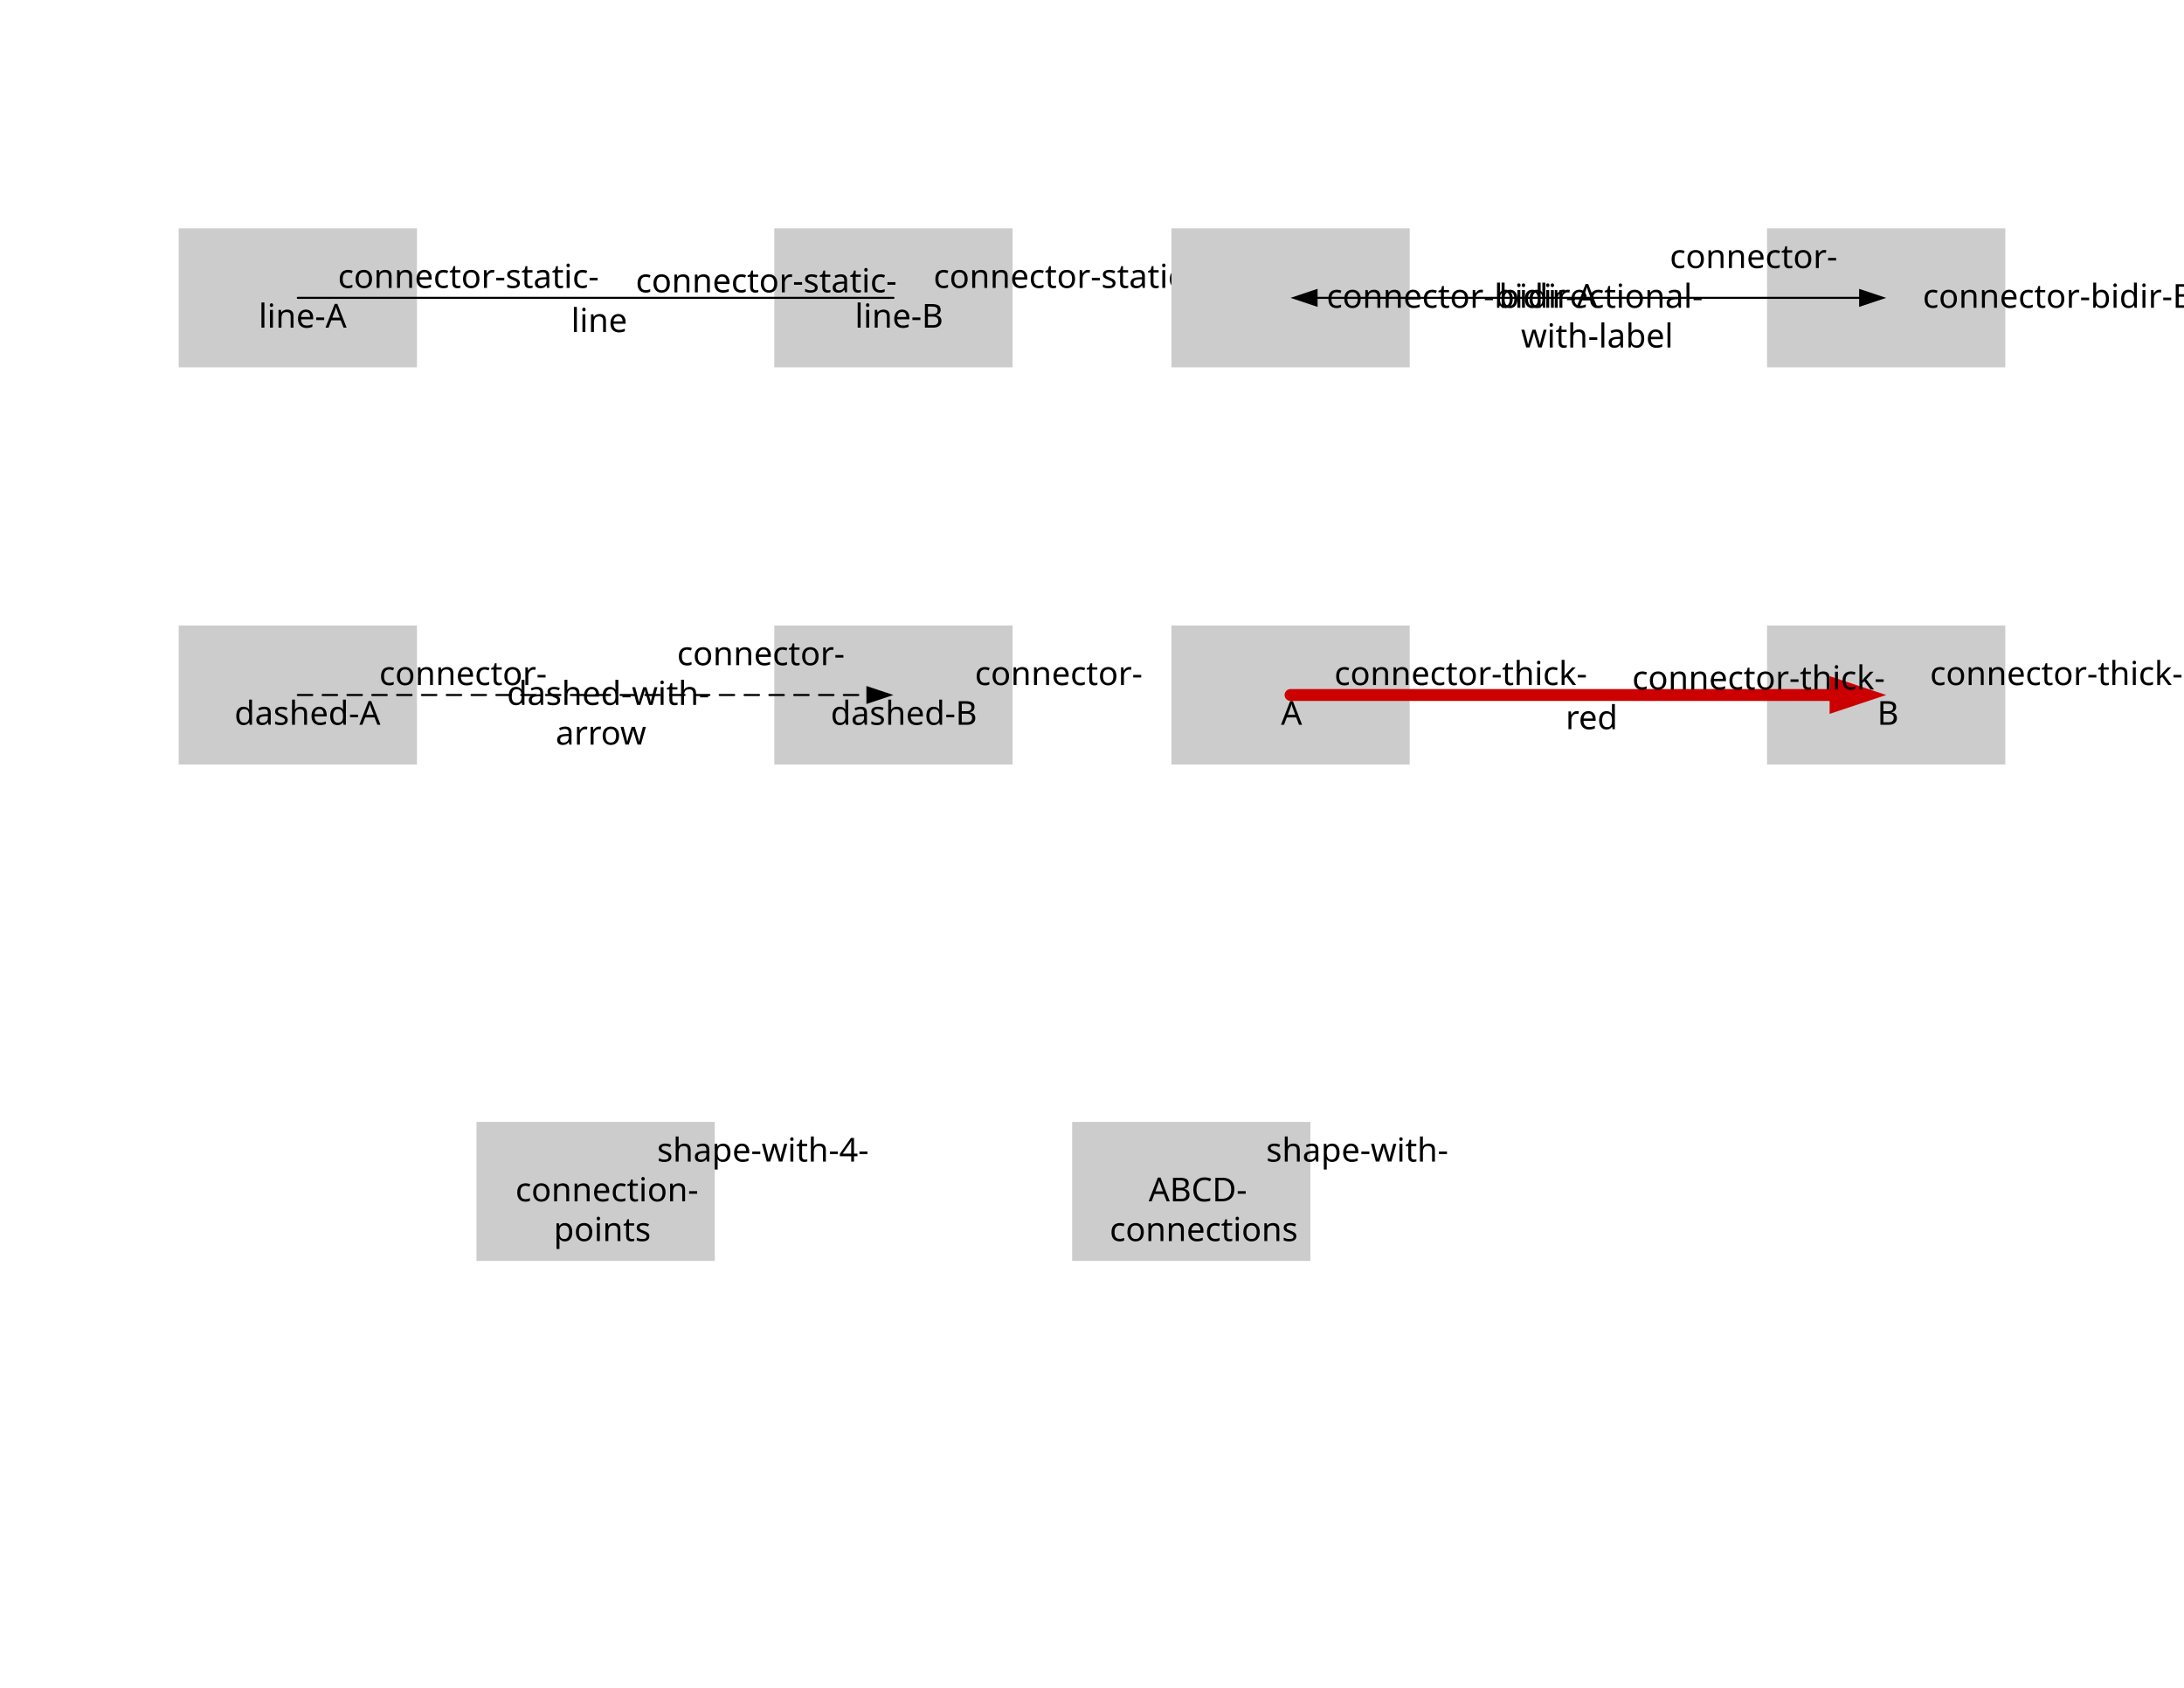
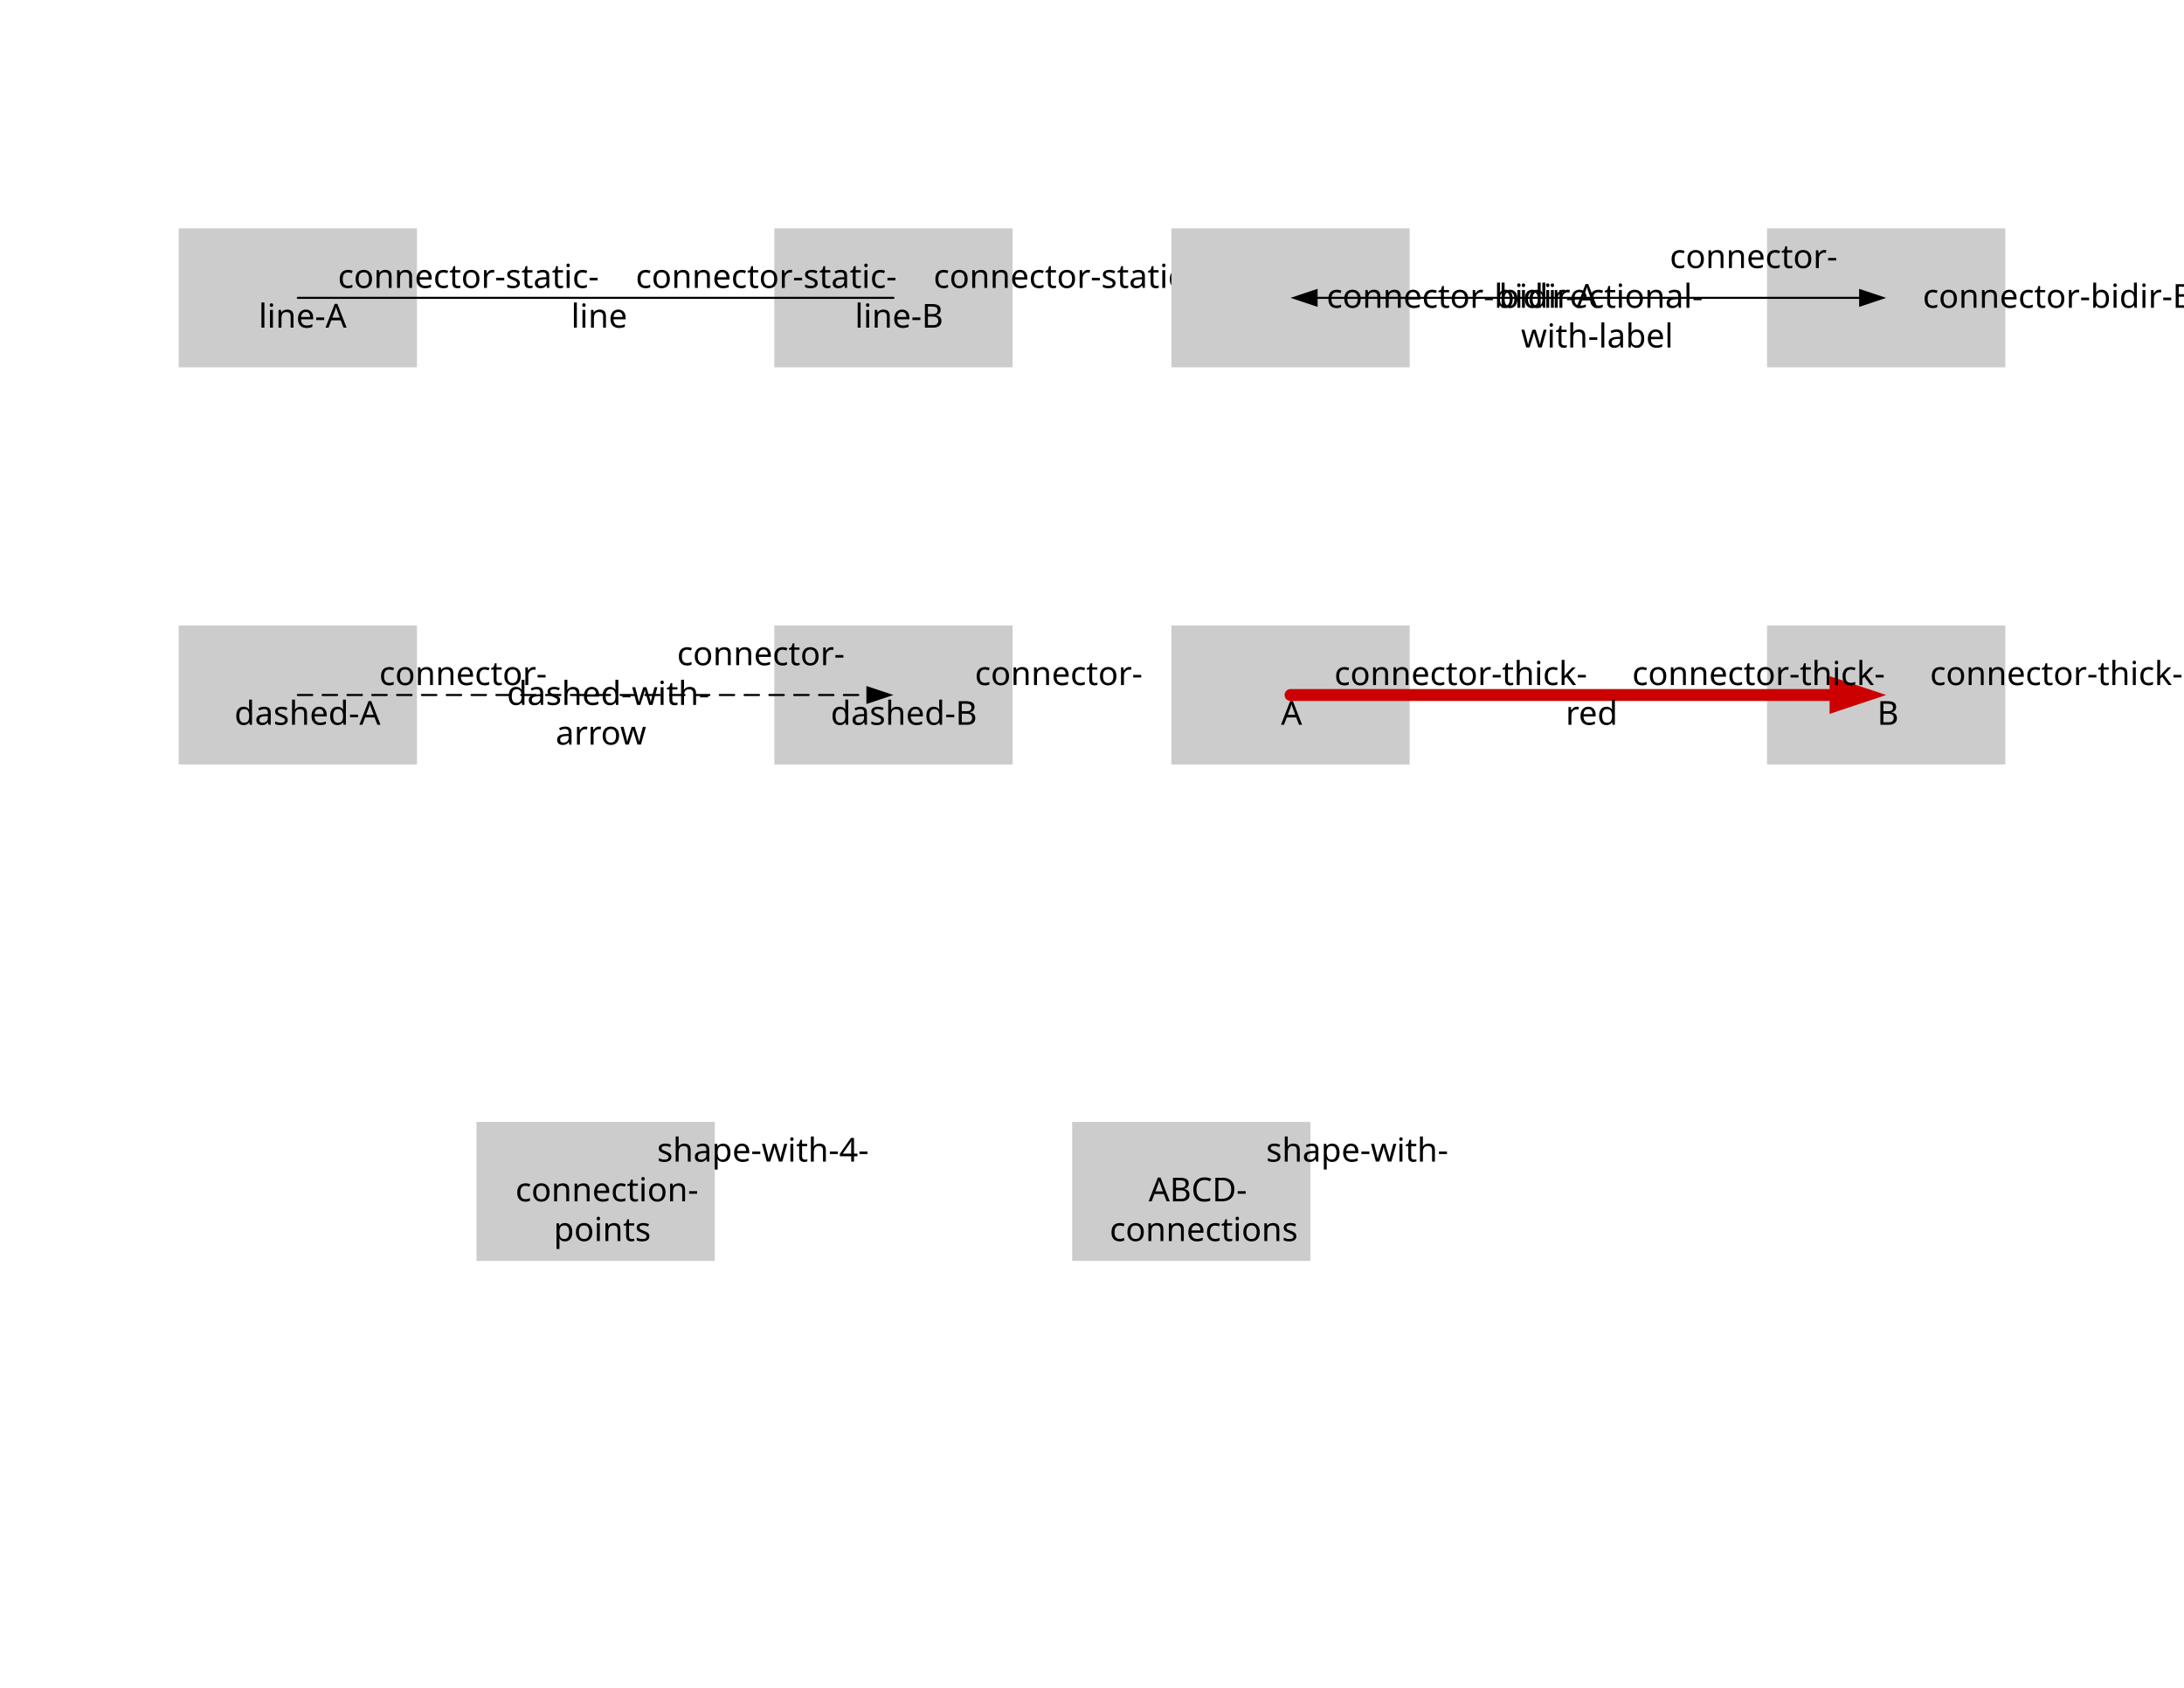
<svg xmlns="http://www.w3.org/2000/svg" xmlns:ns1="http://schemas.microsoft.com/visio/2003/SVGExtensions/" xmlns:xlink="http://www.w3.org/1999/xlink" width="11in" height="8.5in" viewBox="0 0 792 612" xml:space="preserve" color-interpolation-filters="sRGB" class="st11">
  <ns1:documentProperties ns1:langID="2057" ns1:metric="true" ns1:viewMarkup="false">
    <ns1:userDefs>
      <ns1:ud ns1:nameU="msvNoAutoConnect" ns1:val="VT0(1):26" />
    </ns1:userDefs>
  </ns1:documentProperties>
  <style type="text/css">
	
		.st1 {fill:#cccccc}
		.st2 {stroke:#222222;stroke-linecap:round;stroke-linejoin:round;stroke-width:1.008;visibility:hidden}
		.st3 {fill:#000000;font-family:Calibri;font-size:1em}
		.st4 {font-size:1em}
		.st5 {stroke:#000000;stroke-linecap:round;stroke-linejoin:round;stroke-width:0.75}
		.st6 {marker-end:url(#mrkr13-32);marker-start:url(#mrkr13-30);stroke:#000000;stroke-linecap:round;stroke-linejoin:round;stroke-width:0.75}
		.st7 {fill:#000000;fill-opacity:1;stroke:#000000;stroke-opacity:1;stroke-width:0.229}
		.st8 {marker-end:url(#mrkr13-32);stroke:#000000;stroke-dasharray:5.25,3.75;stroke-linecap:round;stroke-linejoin:round;stroke-width:0.75}
		.st9 {marker-end:url(#mrkr13-69);stroke:#cc0000;stroke-linecap:round;stroke-linejoin:round;stroke-width:4.32}
		.st10 {fill:#cc0000;fill-opacity:1;stroke:#cc0000;stroke-opacity:1;stroke-width:0.632}
		.st11 {fill:none;fill-rule:evenodd;font-size:12px;overflow:visible;stroke-linecap:square;stroke-miterlimit:3}
	
	</style>
  <defs id="Markers">
    <g id="lend13">
      <path d="M 3 1 L 0 0 L 3 -1 L 3 1 " style="stroke:none" />
    </g>
    <marker id="mrkr13-30" class="st7" ns1:arrowType="13" ns1:arrowSize="2" ns1:setback="12.6" refX="12.6" orient="auto" markerUnits="strokeWidth" overflow="visible">
      <use xlink:href="#lend13" transform="scale(4.36) " />
    </marker>
    <marker id="mrkr13-32" class="st7" ns1:arrowType="13" ns1:arrowSize="2" ns1:setback="13.08" refX="-13.08" orient="auto" markerUnits="strokeWidth" overflow="visible">
      <use xlink:href="#lend13" transform="scale(-4.36,-4.36) " />
    </marker>
    <marker id="mrkr13-69" class="st10" ns1:arrowType="13" ns1:arrowSize="2" ns1:setback="4.75" refX="-4.75" orient="auto" markerUnits="strokeWidth" overflow="visible">
      <use xlink:href="#lend13" transform="scale(-1.583333,-1.583333) " />
    </marker>
  </defs>
  <g ns1:mID="8" ns1:index="8" ns1:groupContext="foregroundPage">
-     <ns1:pageProperties ns1:drawingScale="0.0393701" ns1:pageScale="0.0393701" ns1:drawingUnits="24" ns1:shadowOffsetX="8.50394" ns1:shadowOffsetY="-8.50394" />
+     <ns1:pageProperties ns1:drawingScale="1" ns1:pageScale="1" ns1:drawingUnits="0" ns1:shadowOffsetX="8.50394" ns1:shadowOffsetY="-8.50394" />
    <g id="shape1-1" ns1:mID="1" ns1:groupContext="shape" transform="translate(64.8,-478.8)">
      <ns1:textBlock ns1:margins="rect(0,0,0,0)" ns1:tabSpace="42.5197" />
      <ns1:textRect cx="43.2" cy="586.8" width="86.4" height="50.4" />
      <rect x="0" y="561.6" width="86.4" height="50.4" class="st1" />
      <rect x="0" y="561.6" width="86.4" height="50.4" class="st2" />
      <text x="1.58" y="583.2" class="st3" ns1:langID="2057">
        <ns1:paragraph ns1:horizAlign="1" />
        <ns1:tabList />connector-static-<tspan x="29" dy="1.2em" class="st4">line</tspan>-A</text>
    </g>
    <g id="shape2-6" ns1:mID="2" ns1:groupContext="shape" transform="translate(280.8,-478.8)">
      <ns1:textBlock ns1:margins="rect(0,0,0,0)" ns1:tabSpace="42.5197" />
      <ns1:textRect cx="43.2" cy="586.8" width="86.4" height="50.4" />
      <rect x="0" y="561.6" width="86.4" height="50.4" class="st1" />
      <rect x="0" y="561.6" width="86.4" height="50.4" class="st2" />
      <text x="1.58" y="583.2" class="st3" ns1:langID="2057">
        <ns1:paragraph ns1:horizAlign="1" />
        <ns1:tabList />connector-static-<tspan x="29.21" dy="1.2em" class="st4">line</tspan>-B</text>
    </g>
    <g id="shape3-11" ns1:mID="3" ns1:groupContext="shape" ns1:layerMember="0" transform="translate(108,-504)">
      <ns1:textBlock ns1:margins="rect(0,0,0,0)" ns1:tabSpace="42.5197" />
-       <ns1:textRect cx="108" cy="613.602" width="87.9" height="14.4" />
+       <ns1:textRect cx="108" cy="612" width="87.9" height="14.4" />
      <path d="M0 612 L216 612" class="st5" />
-       <text x="66.38" y="610" class="st3" ns1:langID="2057">
+       <text x="66.38" y="608.4" class="st3" ns1:langID="2057">
        <ns1:paragraph ns1:horizAlign="1" />
        <ns1:tabList />connector-static-<tspan x="99.11" dy="1.2em" class="st4">line</tspan>
      </text>
    </g>
    <g id="shape4-16" ns1:mID="4" ns1:groupContext="shape" transform="translate(424.8,-478.8)">
      <ns1:textBlock ns1:margins="rect(0,0,0,0)" ns1:tabSpace="42.5197" />
      <ns1:textRect cx="43.2" cy="586.8" width="86.4" height="50.4" />
      <rect x="0" y="561.6" width="86.4" height="50.4" class="st1" />
      <rect x="0" y="561.6" width="86.4" height="50.4" class="st2" />
      <text x="0.11" y="590.4" class="st3" ns1:langID="2057">
        <ns1:paragraph ns1:horizAlign="1" />
        <ns1:tabList />connector-bidir-A</text>
    </g>
    <g id="shape5-20" ns1:mID="5" ns1:groupContext="shape" transform="translate(640.8,-478.8)">
      <ns1:textBlock ns1:margins="rect(0,0,0,0)" ns1:tabSpace="42.5197" />
      <ns1:textRect cx="43.2" cy="586.8" width="86.4" height="50.4" />
      <rect x="0" y="561.6" width="86.4" height="50.4" class="st1" />
      <rect x="0" y="561.6" width="86.4" height="50.4" class="st2" />
      <text x="0.32" y="590.4" class="st3" ns1:langID="2057">
        <ns1:paragraph ns1:horizAlign="1" />
        <ns1:tabList />connector-bidir-B</text>
    </g>
    <g id="shape6-24" ns1:mID="6" ns1:groupContext="shape" ns1:layerMember="0" transform="translate(468,-504)">
      <ns1:textBlock ns1:margins="rect(0,0,0,0)" ns1:tabSpace="42.5197" />
      <ns1:textRect cx="108" cy="612" width="87.9" height="14.4" />
      <path d="M9.45 612 L9.81 612 L206.19 612" class="st6" />
      <text x="81.37" y="601.2" class="st3" ns1:langID="2057">
        <ns1:paragraph ns1:horizAlign="1" />
        <ns1:tabList />connector-<tspan x="75.54" dy="1.2em" class="st4">bidirectional</tspan>-<tspan x="83.57" dy="1.2em" class="st4">with</tspan>-label</text>
    </g>
    <g id="shape7-36" ns1:mID="7" ns1:groupContext="shape" transform="translate(64.8,-334.8)">
      <ns1:textBlock ns1:margins="rect(0,0,0,0)" ns1:tabSpace="42.5197" />
      <ns1:textRect cx="43.2" cy="586.8" width="86.4" height="50.4" />
      <rect x="0" y="561.6" width="86.4" height="50.4" class="st1" />
      <rect x="0" y="561.6" width="86.4" height="50.4" class="st2" />
      <text x="16.57" y="583.2" class="st3" ns1:langID="2057">
        <ns1:paragraph ns1:horizAlign="1" />
        <ns1:tabList />connector-<tspan x="20.23" dy="1.2em" class="st4">dashed</tspan>-A</text>
    </g>
    <g id="shape8-41" ns1:mID="8" ns1:groupContext="shape" transform="translate(280.8,-334.8)">
      <ns1:textBlock ns1:margins="rect(0,0,0,0)" ns1:tabSpace="42.5197" />
      <ns1:textRect cx="43.2" cy="586.8" width="86.4" height="50.4" />
      <rect x="0" y="561.6" width="86.4" height="50.4" class="st1" />
      <rect x="0" y="561.6" width="86.4" height="50.4" class="st2" />
      <text x="16.57" y="583.2" class="st3" ns1:langID="2057">
        <ns1:paragraph ns1:horizAlign="1" />
        <ns1:tabList />connector-<tspan x="20.44" dy="1.2em" class="st4">dashed</tspan>-B</text>
    </g>
    <g id="shape9-46" ns1:mID="9" ns1:groupContext="shape" ns1:layerMember="0" transform="translate(108,-360)">
      <ns1:textBlock ns1:margins="rect(0,0,0,0)" ns1:tabSpace="42.5197" />
      <ns1:textRect cx="108" cy="612" width="87.9" height="14.4" />
      <path d="M0 612 L206.19 612" class="st8" />
      <text x="81.37" y="601.2" class="st3" ns1:langID="2057">
        <ns1:paragraph ns1:horizAlign="1" />
        <ns1:tabList />connector-<tspan x="75.83" dy="1.2em" class="st4">dashed</tspan>-with-<tspan x="93.49" dy="1.2em" class="st4">arrow</tspan>
      </text>
    </g>
    <g id="shape10-54" ns1:mID="10" ns1:groupContext="shape" transform="translate(424.8,-334.8)">
      <ns1:textBlock ns1:margins="rect(0,0,0,0)" ns1:tabSpace="42.5197" />
      <ns1:textRect cx="43.2" cy="586.8" width="86.4" height="50.4" />
      <rect x="0" y="561.6" width="86.4" height="50.4" class="st1" />
      <rect x="0" y="561.6" width="86.4" height="50.4" class="st2" />
      <text x="2.93" y="583.2" class="st3" ns1:langID="2057">
        <ns1:paragraph ns1:horizAlign="1" />
        <ns1:tabList />connector-thick-<tspan x="39.73" dy="1.2em" class="st4">A</tspan>
      </text>
    </g>
    <g id="shape11-59" ns1:mID="11" ns1:groupContext="shape" transform="translate(640.8,-334.8)">
      <ns1:textBlock ns1:margins="rect(0,0,0,0)" ns1:tabSpace="42.5197" />
      <ns1:textRect cx="43.2" cy="586.8" width="86.4" height="50.4" />
      <rect x="0" y="561.6" width="86.4" height="50.4" class="st1" />
      <rect x="0" y="561.6" width="86.4" height="50.4" class="st2" />
      <text x="2.93" y="583.2" class="st3" ns1:langID="2057">
        <ns1:paragraph ns1:horizAlign="1" />
        <ns1:tabList />connector-thick-<tspan x="39.94" dy="1.2em" class="st4">B</tspan>
      </text>
    </g>
    <g id="shape12-64" ns1:mID="12" ns1:groupContext="shape" ns1:layerMember="0" transform="translate(468,-360)">
      <ns1:textBlock ns1:margins="rect(0,0,0,0)" ns1:tabSpace="42.5197" />
-       <ns1:textRect cx="108" cy="613.602" width="87.9" height="14.4" />
+       <ns1:textRect cx="108" cy="612" width="87.9" height="14.4" />
      <path d="M0 612 L195.48 612" class="st9" />
-       <text x="67.73" y="610" class="st3" ns1:langID="2057">
+       <text x="67.73" y="608.4" class="st3" ns1:langID="2057">
        <ns1:paragraph ns1:horizAlign="1" />
        <ns1:tabList />connector-thick-<tspan x="99.77" dy="1.2em" class="st4">red</tspan>
      </text>
    </g>
    <g id="shape13-72" ns1:mID="13" ns1:groupContext="shape" transform="translate(172.8,-154.8)">
      <ns1:textBlock ns1:margins="rect(0,0,0,0)" ns1:tabSpace="42.5197" />
      <ns1:textRect cx="43.2" cy="586.8" width="86.4" height="50.4" />
      <rect x="0" y="561.6" width="86.4" height="50.4" class="st1" />
      <rect x="0" y="561.6" width="86.4" height="50.4" class="st2" />
      <text x="9.31" y="576" class="st3" ns1:langID="2057">
        <ns1:paragraph ns1:horizAlign="1" />
        <ns1:tabList />shape-with-4-<tspan x="14.13" dy="1.2em" class="st4">connection</tspan>-<tspan x="28" dy="1.2em" class="st4">points</tspan>
      </text>
    </g>
    <g id="shape14-78" ns1:mID="14" ns1:groupContext="shape" transform="translate(388.8,-154.8)">
      <ns1:textBlock ns1:margins="rect(0,0,0,0)" ns1:tabSpace="42.5197" />
      <ns1:textRect cx="43.2" cy="586.8" width="86.4" height="50.4" />
      <rect x="0" y="561.6" width="86.4" height="50.4" class="st1" />
      <rect x="0" y="561.6" width="86.4" height="50.4" class="st2" />
      <text x="14.19" y="576" class="st3" ns1:langID="2057">
        <ns1:paragraph ns1:horizAlign="1" />
        <ns1:tabList />shape-with-<tspan x="27.74" dy="1.2em" class="st4">ABCD</tspan>-<tspan x="13.62" dy="1.2em" class="st4">connections</tspan>
      </text>
    </g>
  </g>
</svg>
